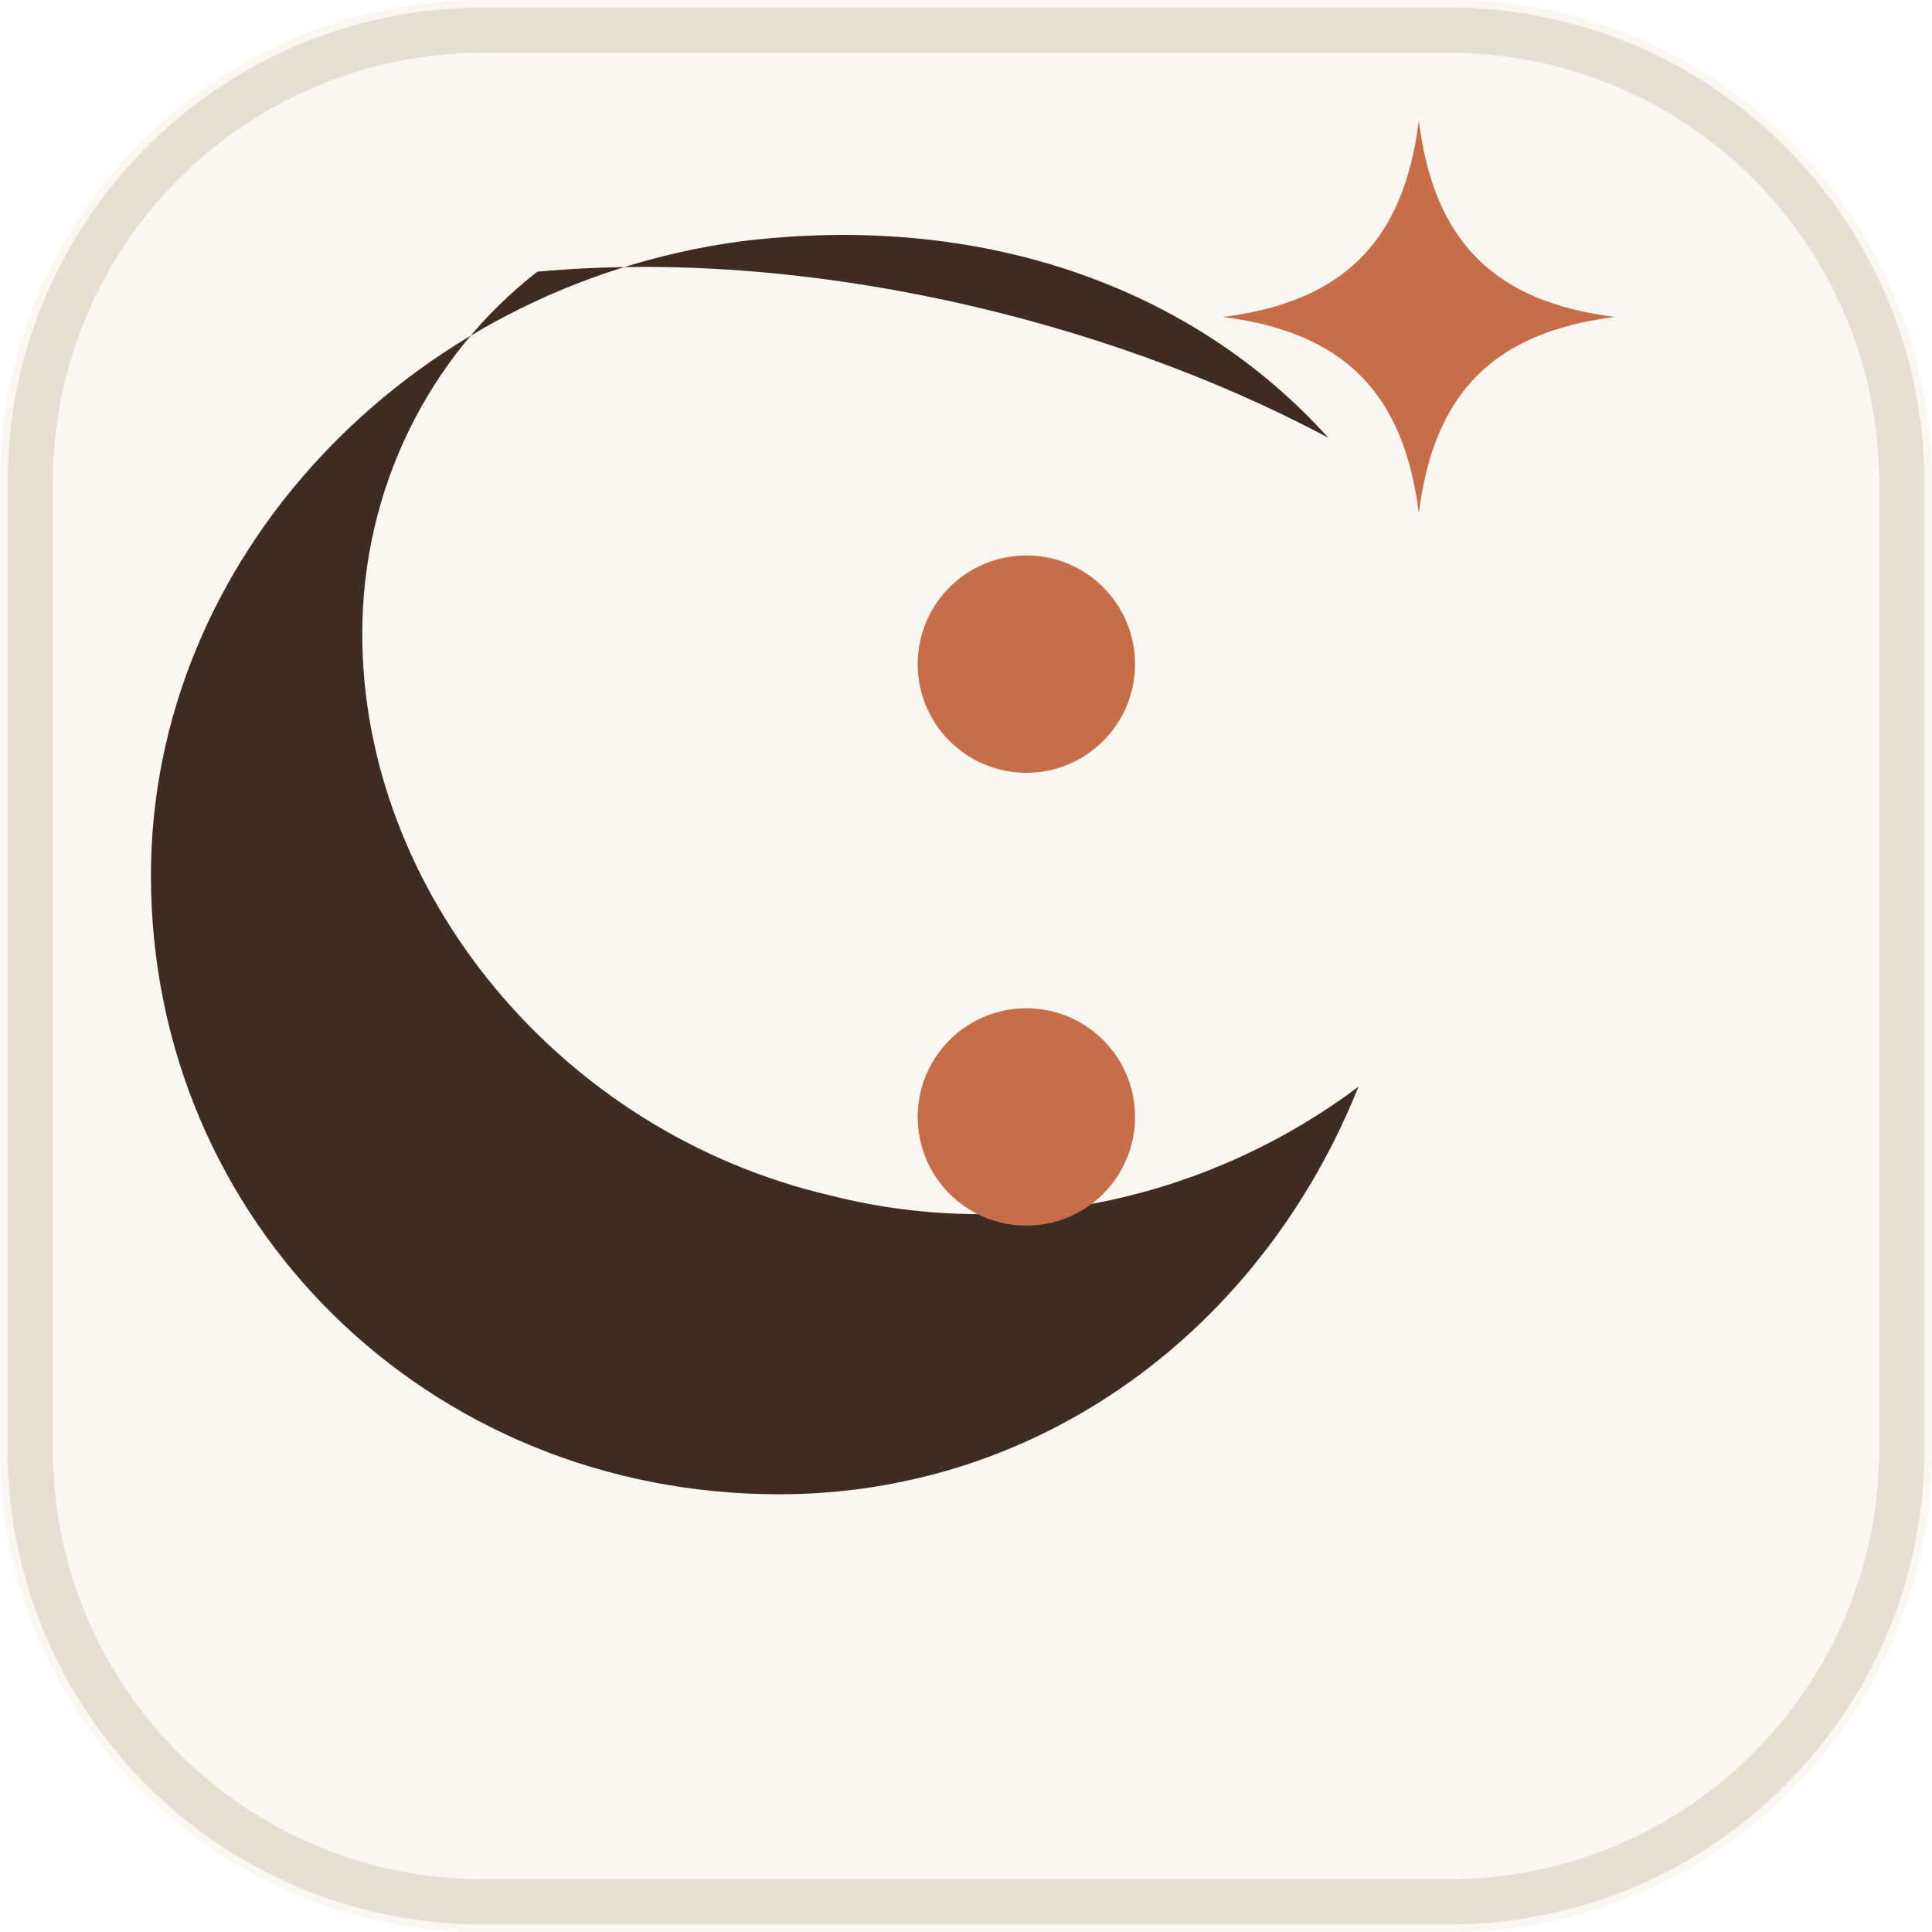
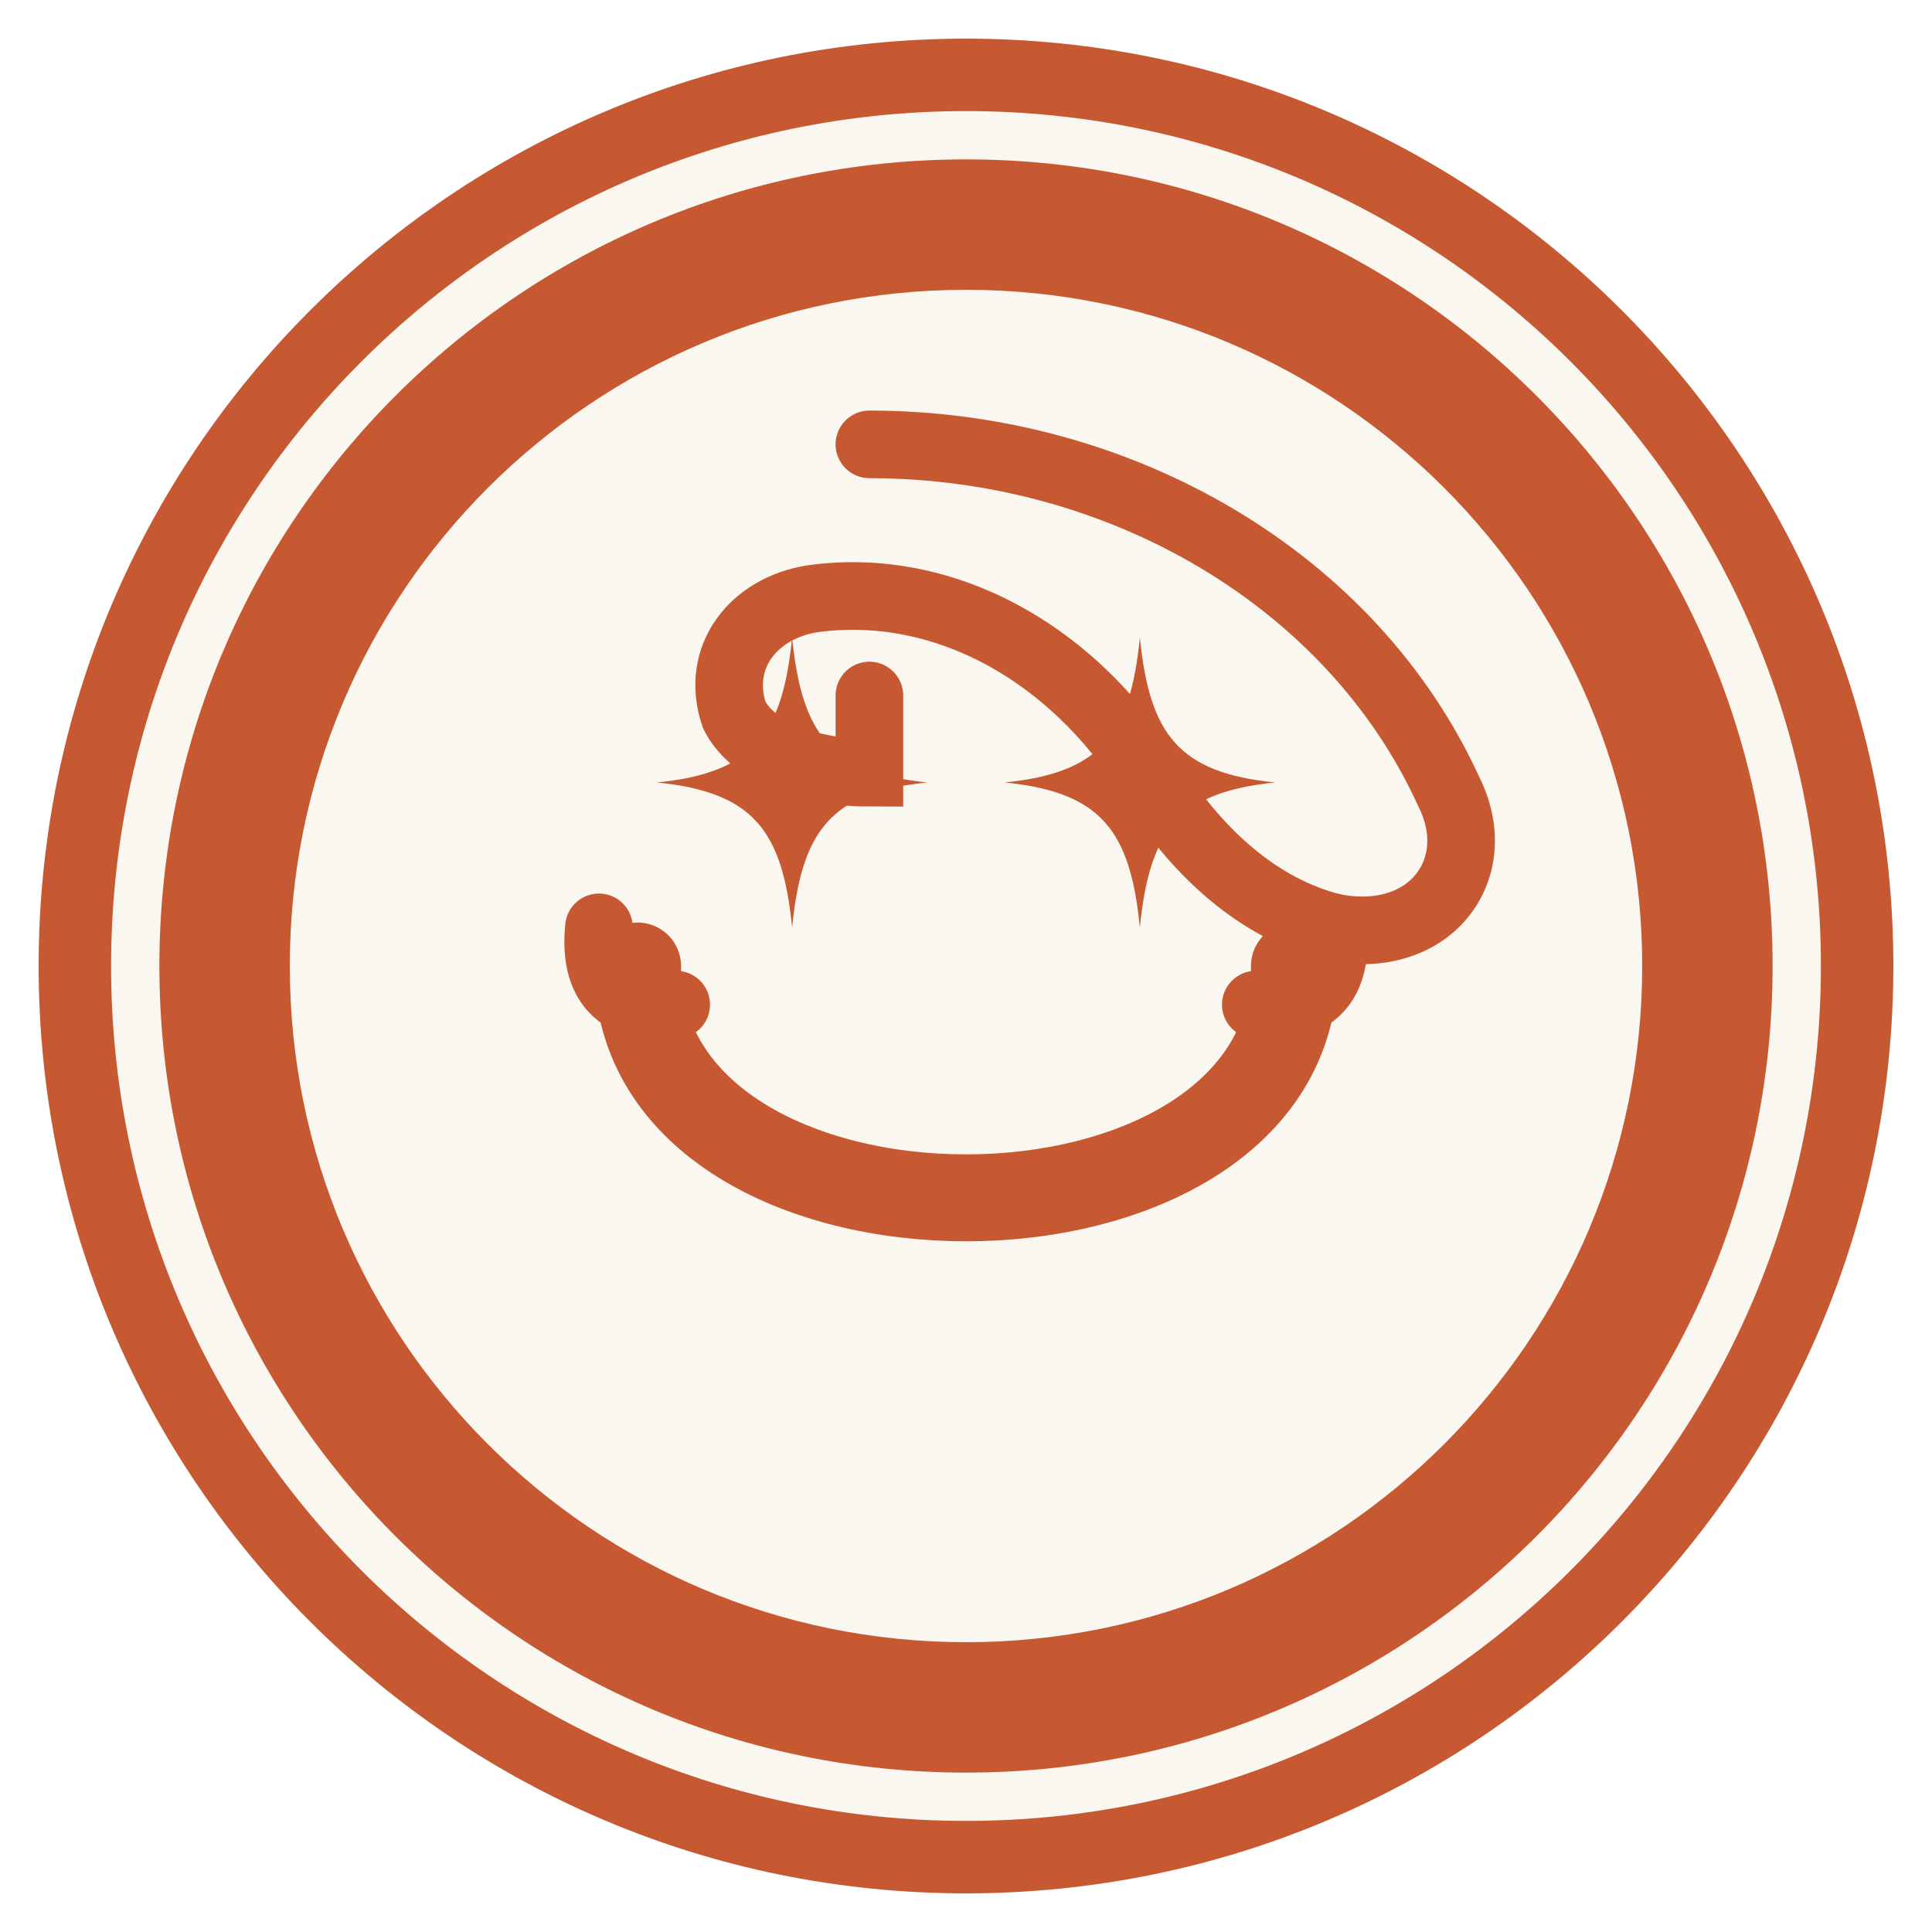
- <svg xmlns="http://www.w3.org/2000/svg" viewBox="0 0 64 64" fill="none">
-   <rect width="64" height="64" rx="16" fill="#FAF7F0" />
-   <rect x="1" y="1" width="62" height="62" rx="15" fill="none" stroke="#E6E0D4" stroke-width="1.5" />
-   <path d="M 44 14.5 C 39.5 9.5 32.5 7 24.5 8 C 13.5 9.5 5 18.5 5 29 C 5 40.5 14.2 49.5 25.8 49.5 C 34.5 49.5 41.8 44 45 36 C 40.2 39.6 33.8 41.2 27.5 39.6 C 18.5 37.5 12 29.5 12 21 C 12 16.2 14.2 11.8 17.8 9 C 26.5 8.2 36.5 10.5 44 14.5 Z" fill="#3E2C22" />
-   <circle cx="34" cy="22" r="3.6" fill="#C76D4A" />
-   <circle cx="34" cy="37" r="3.6" fill="#C76D4A" />
-   <path d="M 47 4 C 47.5 8 49.5 10 53.5 10.5 C 49.5 11 47.5 13 47 17 C 46.5 13 44.5 11 40.5 10.5 C 44.5 10 46.5 8 47 4 Z" fill="#C76D4A" />
+ <svg xmlns="http://www.w3.org/2000/svg" viewBox="0 0 100 100" fill="none">
+   <circle cx="50" cy="50" r="48" fill="#C75932" />
+   <circle cx="50" cy="50" r="43" stroke="#FAF7F0" stroke-width="2.5" />
+   <circle cx="50" cy="50" r="35" fill="#FAF7F0" />
+   <path d="M 45 23 C 58 23 70 30 75 41 C 77 45 74 49 69 48 C 65 47 62 44 60 41 C 56 34 49 30 42 31 C 39 31.5 37 34 38 37 C 39 39 42 40 45 40 L 45 36" stroke="#C75932" stroke-width="3.5" stroke-linecap="round" />
+   <path d="M 41 33 C 41.5 38 43 40 48 40.5 C 43 41 41.5 43 41 48 C 40.5 43 39 41 34 40.5 C 39 40 40.5 38 41 33 Z" fill="#C75932" />
+   <path d="M 59 33 C 59.5 38 61 40 66 40.5 C 61 41 59.5 43 59 48 C 58.5 43 57 41 52 40.5 C 57 40 58.5 38 59 33 Z" fill="#C75932" />
+   <path d="M 33 50 C 33 66 67 66 67 50" stroke="#C75932" stroke-width="4.5" stroke-linecap="round" />
+   <path d="M 31 48 C 30.5 53 35 52 35 52" stroke="#C75932" stroke-width="3.5" stroke-linecap="round" />
+   <path d="M 69 48 C 69.5 53 65 52 65 52" stroke="#C75932" stroke-width="3.5" stroke-linecap="round" />
</svg>
